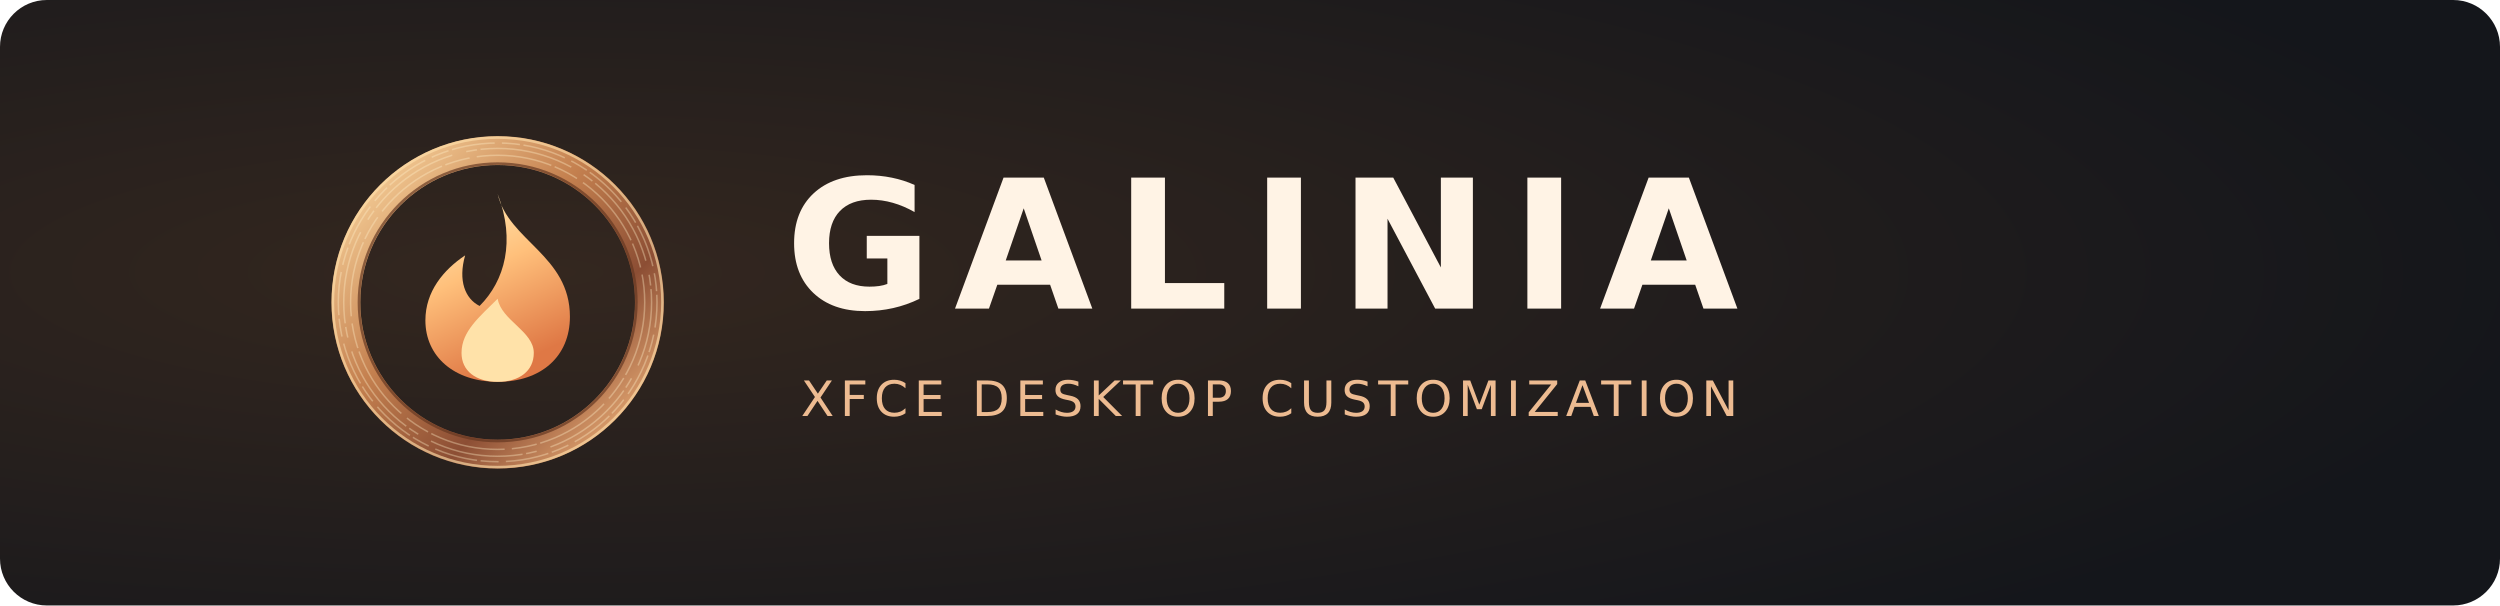
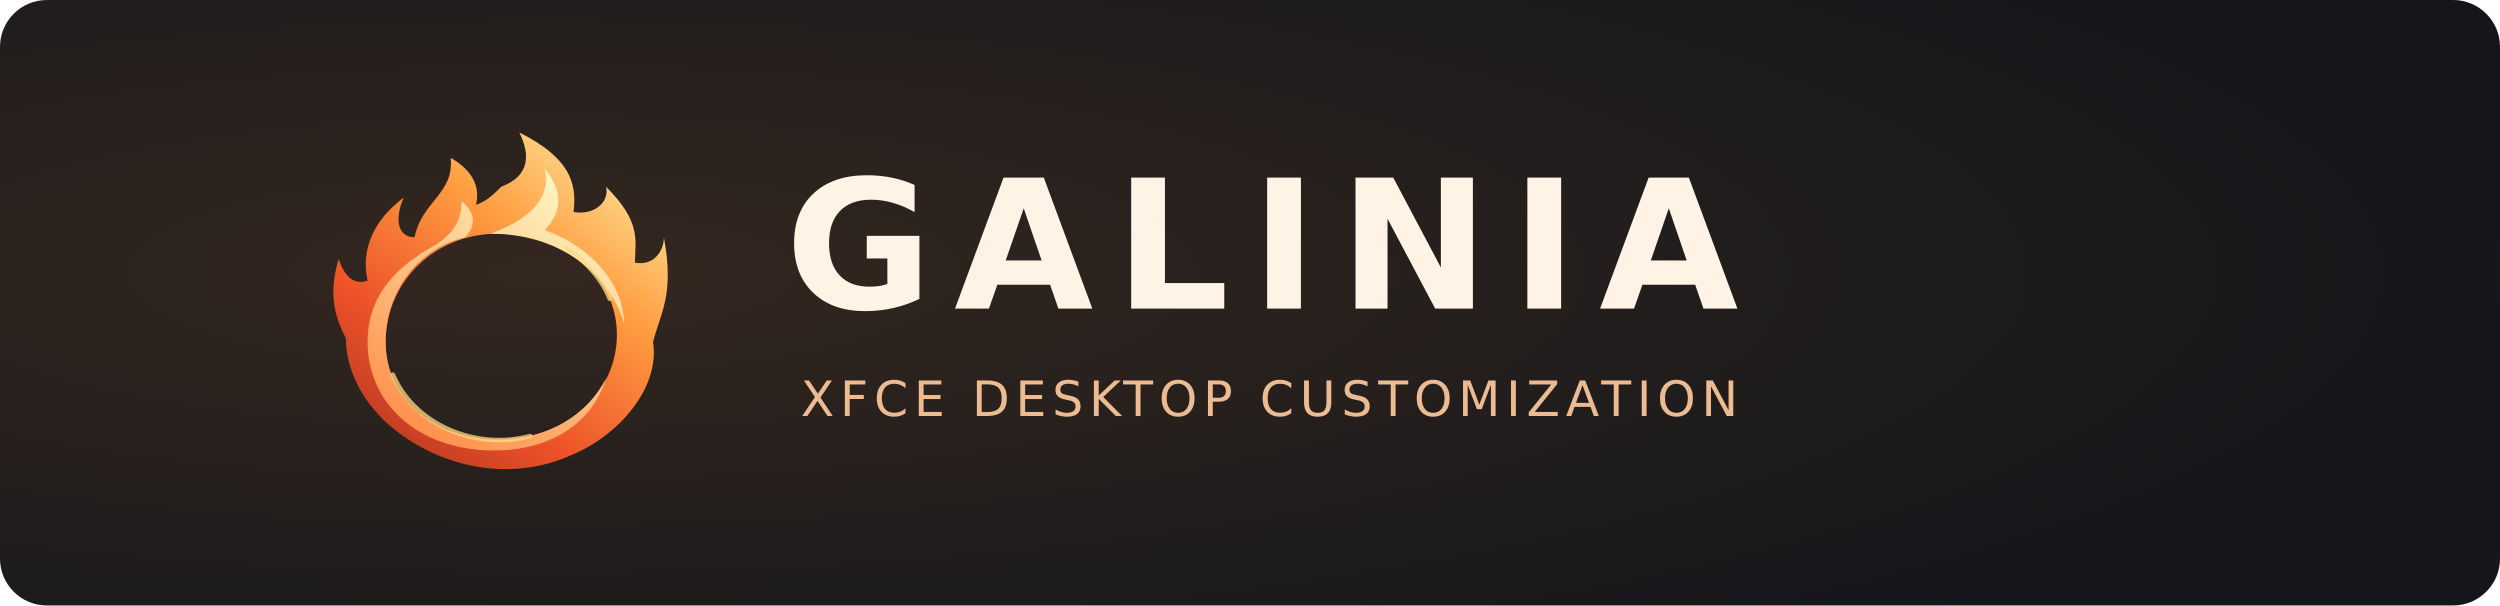
<svg xmlns="http://www.w3.org/2000/svg" viewBox="0 0 1280 310" role="img" aria-labelledby="title">
  <defs>
    <radialGradient id="background" cx="22%" cy="45%" r="80%">
      <stop stop-color="#34271f" />
      <stop offset="1" stop-color="#14161b" />
    </radialGradient>
  </defs>
  <rect width="1280" height="310" rx="24" fill="url(#background)" />
  <g transform="translate(166 66) scale(1.85)">
    <defs>
-       <linearGradient id="copper" x1="0" y1="0" x2="1" y2="1" gradientUnits="objectBoundingBox">
-         <stop stop-color="#ffdda5" />
-         <stop offset=".41" stop-color="#c4804f" />
-         <stop offset=".68" stop-color="#8c4e34" />
-         <stop offset="1" stop-color="#ffc285" />
+       <linearGradient id="fire" x1="0" y1="1" x2=".75" y2="0">
+         <stop stop-color="#a52f21" />
+         <stop offset=".36" stop-color="#ed5228" />
+         <stop offset=".72" stop-color="#ff9e42" />
+         <stop offset="1" stop-color="#ffdf91" />
      </linearGradient>
-       <linearGradient id="ember" x1="0" y1="0" x2=".35" y2="1">
-         <stop stop-color="#fff0bf" />
-         <stop offset=".48" stop-color="#ffc07b" />
-         <stop offset="1" stop-color="#df7845" />
+       <linearGradient id="heat" x1="0" y1="1" x2=".6" y2="0">
+         <stop stop-color="#ff823c" />
+         <stop offset="1" stop-color="#fff2bc" />
      </linearGradient>
    </defs>
-     <circle cx="48" cy="48" r="42" fill="none" stroke="url(#copper)" stroke-width="8" />
-     <circle cx="48" cy="48" r="45.6" fill="none" stroke="#ffe0ab" stroke-opacity=".62" stroke-width=".7" />
-     <circle cx="48" cy="48" r="38.4" fill="none" stroke="#643721" stroke-opacity=".68" stroke-width=".7" />
-     <g fill="none" stroke="#fff0c8" stroke-width=".42" stroke-opacity=".36">
-       <circle cx="48" cy="48" r="40.7" stroke-dasharray="21 1 7 2" />
-       <circle cx="48" cy="48" r="42.6" stroke-dasharray="3 1 26 4" stroke-dashoffset="12" />
-       <circle cx="48" cy="48" r="44.1" stroke-dasharray="12 2 5 1" stroke-dashoffset="5" />
-     </g>
-     <path d="M48 18 C51 31 68 35 68 52 C68 63 60 70 48 70 C36 70 28 63 28 53 C28 45 33 39 39 35 C37 42 39 47 43 49 C50 42 53 31 48 18Z" fill="url(#ember)" />
-     <path d="M48 47 C49 53 58 56 58 62 C58 67 54 70 48 70 C42 70 38 67 38 62 C38 56 43 52 48 47Z" fill="#ffe2a9" />
+     <path fill="url(#fire)" fill-rule="evenodd" d="   M49 16 C57 13 57 7 54 1 C68 8 70 15 69 23   C75 24 79 20 78 16 C88 26 86 31 86 37   C91 38 94 34 94 30 C97 46 93 51 91 59   C93 72 81 85 69 90 C52 98 32 94 18 82   C10 75 6 66 6 58 C3 52 1 46 4 36   C6 42 9 43 12 42 C10 33 14 25 22 19   C19 26 21 30 25 30 C27 20 36 18 35 8   C42 12 43 17 42 21 C45 20 47 18 49 16 Z   M48 29 C30 29 17 43 17 59 C17 75 31 86 48 86   C67 86 81 73 81 57 C81 41 67 29 48 29 Z" />
+     <path fill="url(#heat)" d="   M12 59 C12 46 20 38 31 32 C37 28 38 24 38 20   C43 24 41 28 39 30 C26 33 17 45 17 59   C17 75 31 86 48 86 C62 86 73 79 78 69   C74 82 62 89 47 89 C26 89 12 76 12 59 Z   M46 29 C57 25 63 19 61 11 C67 18 65 24 61 28   C75 33 83 44 83 54 C80 43 68 29 46 29 Z" />
+     <path d="M19 68 C25 82 42 89 57 85 M67 33 C73 37 77 42 79 47" fill="none" stroke="#ffdb86" stroke-width="1.25" stroke-linecap="round" opacity=".75" />
  </g>
  <text x="402" y="158" fill="#fff3e5" font-family="DejaVu Sans, sans-serif" font-weight="bold" font-size="92" letter-spacing="11">GALINIA</text>
  <text x="410" y="213" fill="#edbb91" font-family="DejaVu Sans, sans-serif" font-size="25" letter-spacing="3">XFCE DESKTOP CUSTOMIZATION</text>
</svg>
